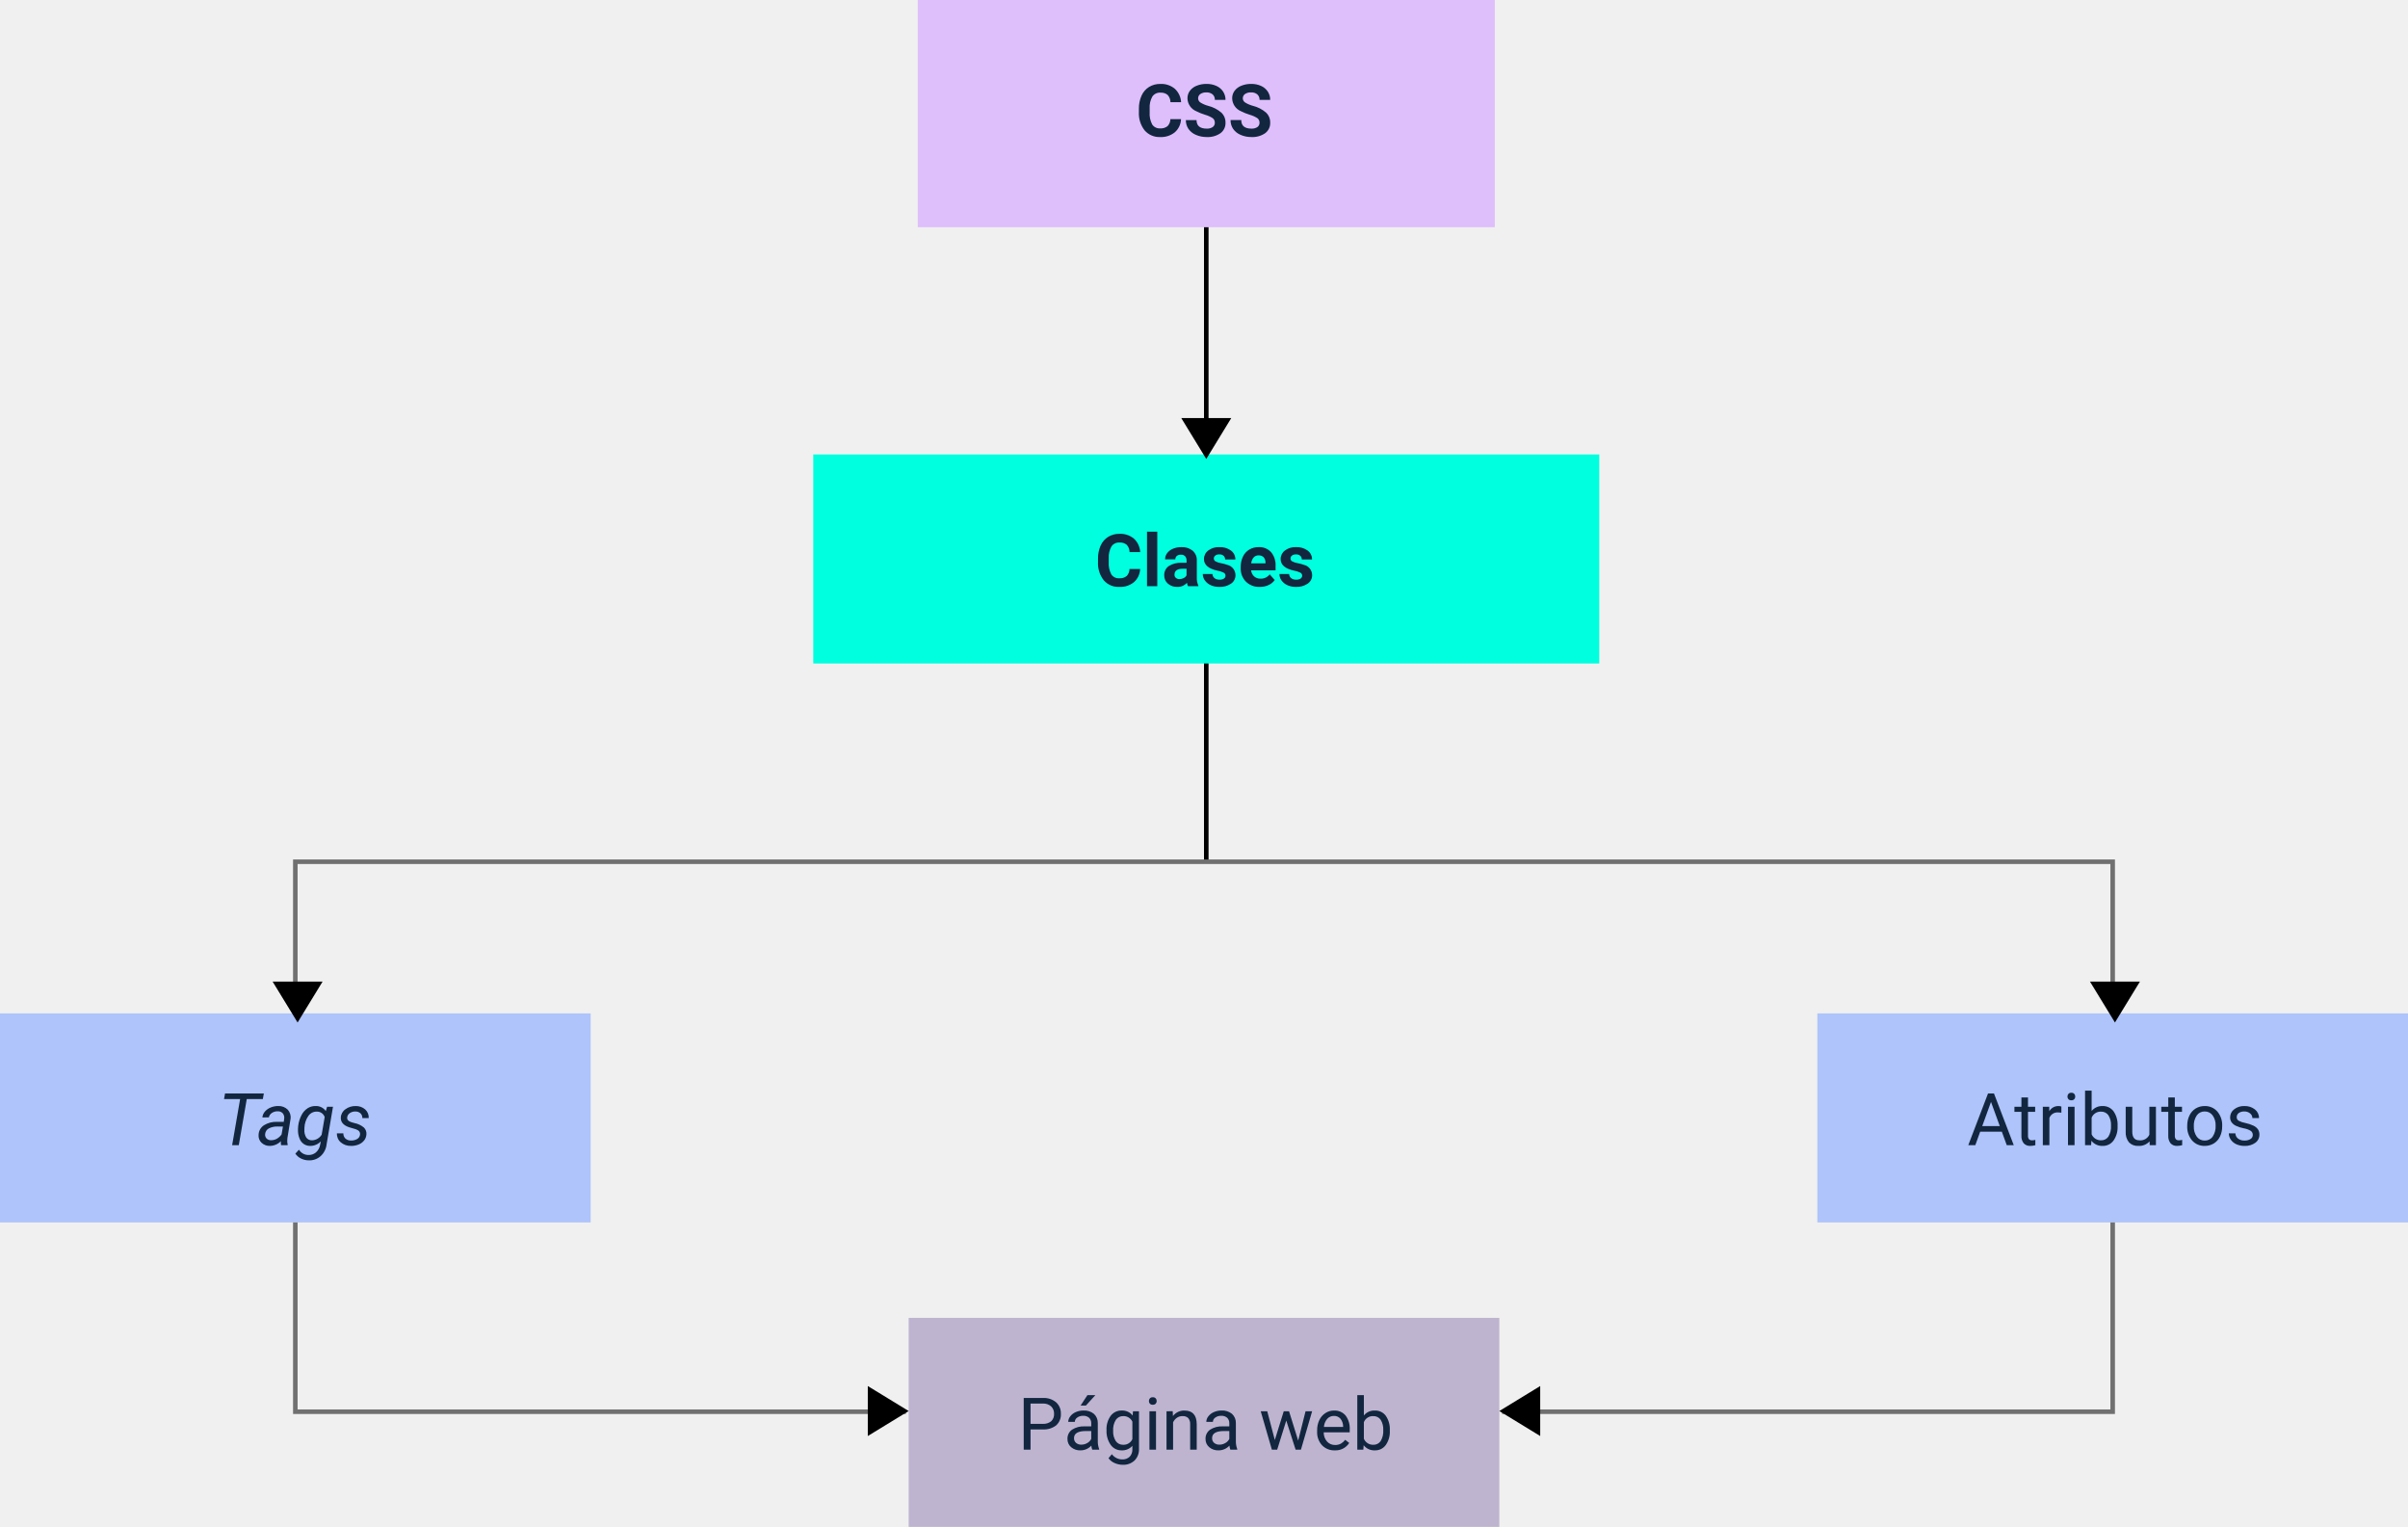
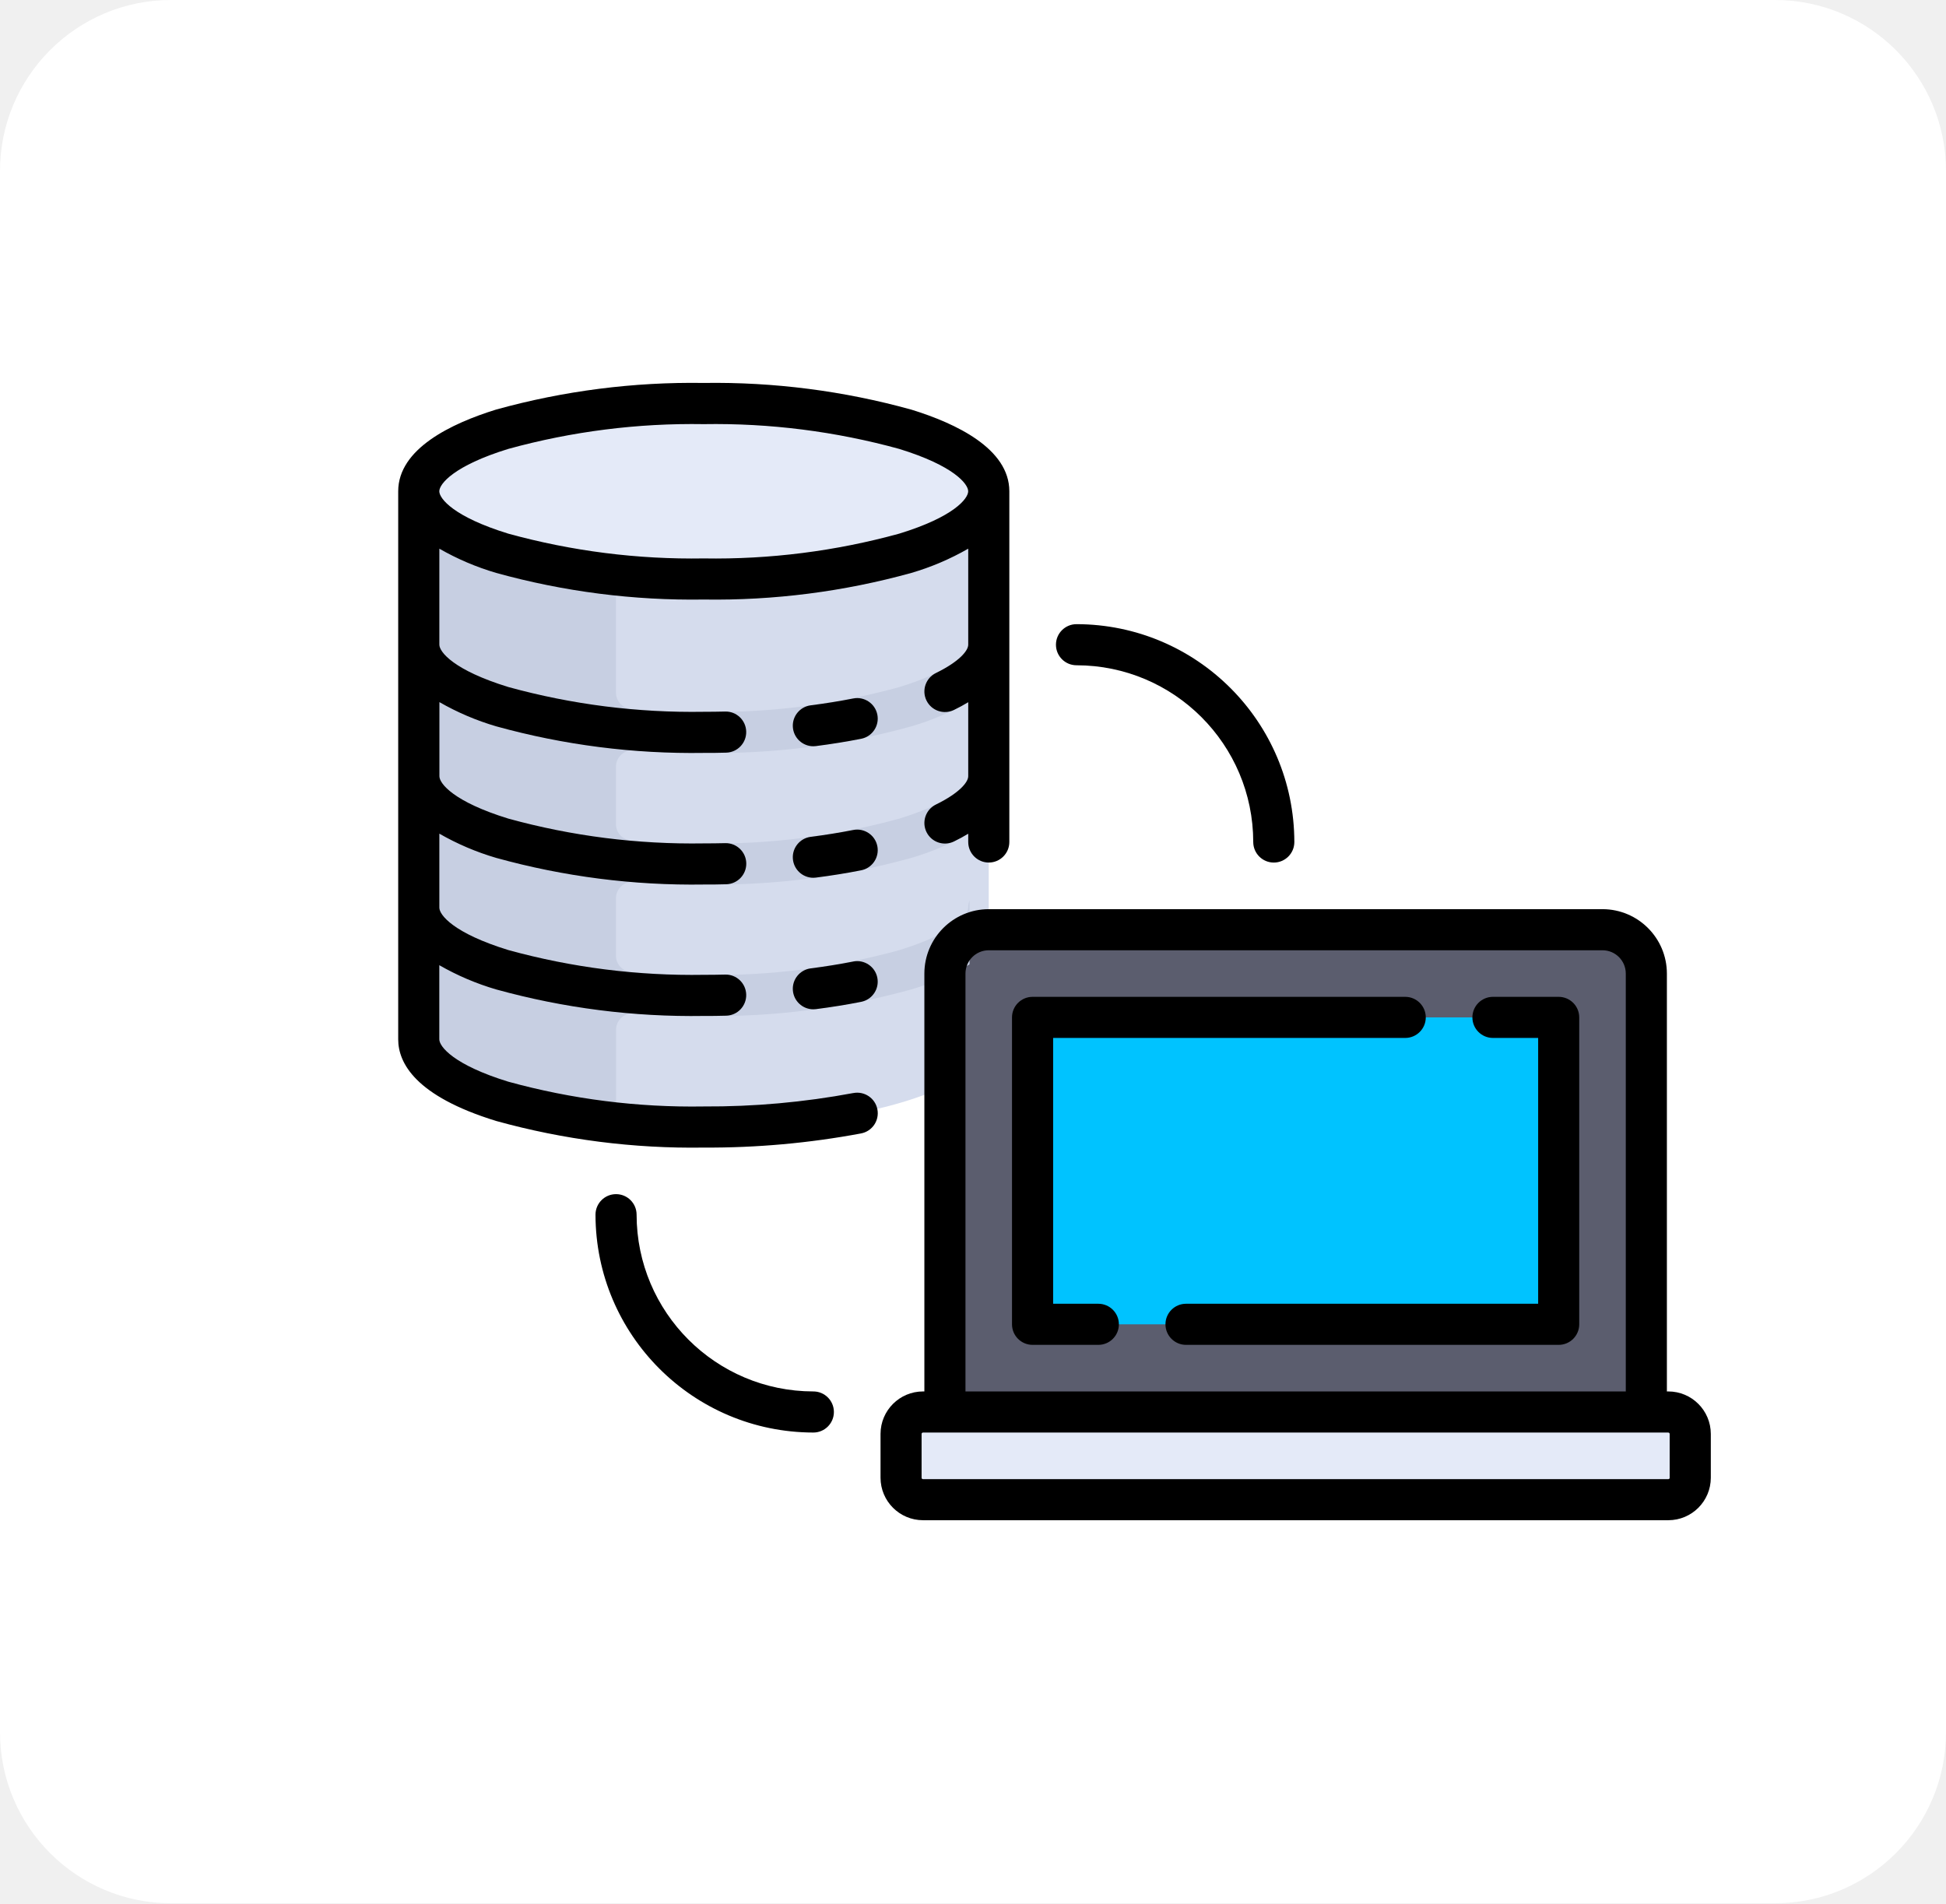
- <svg xmlns="http://www.w3.org/2000/svg" width="530" height="336" viewBox="0 0 530 336">
-   <g id="_19" data-name="19" transform="translate(-535 -784)">
-     <rect id="Rectángulo_400978" data-name="Rectángulo 400978" width="127" height="50" transform="translate(737 784)" fill="#debefb" />
-     <path id="Trazado_878663" data-name="Trazado 878663" d="M9.945-3.789A4.025,4.025,0,0,1,8.59-.9,4.76,4.76,0,0,1,5.367.156,4.28,4.28,0,0,1,1.926-1.316,6.038,6.038,0,0,1,.672-5.359v-.7A6.819,6.819,0,0,1,1.25-8.945,4.332,4.332,0,0,1,2.9-10.863a4.629,4.629,0,0,1,2.5-.668A4.637,4.637,0,0,1,8.57-10.477,4.326,4.326,0,0,1,9.961-7.516H7.617A2.376,2.376,0,0,0,7-9.113a2.271,2.271,0,0,0-1.605-.5,1.991,1.991,0,0,0-1.754.84,4.707,4.707,0,0,0-.6,2.605V-5.3a5.038,5.038,0,0,0,.559,2.7,1.954,1.954,0,0,0,1.762.852,2.314,2.314,0,0,0,1.621-.5A2.241,2.241,0,0,0,7.6-3.789Zm7.438.8A1.2,1.2,0,0,0,16.914-4a6.148,6.148,0,0,0-1.687-.75,11.963,11.963,0,0,1-1.93-.777,3.153,3.153,0,0,1-1.937-2.82A2.747,2.747,0,0,1,11.879-10a3.389,3.389,0,0,1,1.492-1.129,5.616,5.616,0,0,1,2.184-.406,5.112,5.112,0,0,1,2.172.441,3.458,3.458,0,0,1,1.48,1.246,3.261,3.261,0,0,1,.527,1.828H17.391A1.534,1.534,0,0,0,16.9-9.23a2.023,2.023,0,0,0-1.383-.434A2.162,2.162,0,0,0,14.18-9.3a1.146,1.146,0,0,0-.477.957,1.1,1.1,0,0,0,.559.93,6.311,6.311,0,0,0,1.645.7A7.106,7.106,0,0,1,18.82-5.219,2.972,2.972,0,0,1,19.734-3,2.737,2.737,0,0,1,18.617-.684a4.891,4.891,0,0,1-3.008.84,5.808,5.808,0,0,1-2.391-.48,3.783,3.783,0,0,1-1.645-1.316,3.371,3.371,0,0,1-.566-1.937h2.352q0,1.883,2.25,1.883a2.189,2.189,0,0,0,1.3-.34A1.106,1.106,0,0,0,17.383-2.984Zm9.836,0A1.2,1.2,0,0,0,26.75-4a6.148,6.148,0,0,0-1.687-.75,11.963,11.963,0,0,1-1.93-.777A3.153,3.153,0,0,1,21.2-8.352,2.747,2.747,0,0,1,21.715-10a3.389,3.389,0,0,1,1.492-1.129,5.616,5.616,0,0,1,2.184-.406,5.112,5.112,0,0,1,2.172.441,3.458,3.458,0,0,1,1.48,1.246,3.261,3.261,0,0,1,.527,1.828H27.227a1.534,1.534,0,0,0-.492-1.215,2.023,2.023,0,0,0-1.383-.434,2.162,2.162,0,0,0-1.336.363,1.146,1.146,0,0,0-.477.957,1.1,1.1,0,0,0,.559.93,6.311,6.311,0,0,0,1.645.7,7.106,7.106,0,0,1,2.914,1.492A2.972,2.972,0,0,1,29.57-3,2.737,2.737,0,0,1,28.453-.684a4.891,4.891,0,0,1-3.008.84,5.808,5.808,0,0,1-2.391-.48A3.783,3.783,0,0,1,21.41-1.641a3.371,3.371,0,0,1-.566-1.937H23.2q0,1.883,2.25,1.883a2.189,2.189,0,0,0,1.3-.34A1.106,1.106,0,0,0,27.219-2.984Z" transform="translate(785 814)" fill="#12263f" />
-     <path id="Trazado_873125" data-name="Trazado 873125" d="M-7566-7530v139.629" transform="translate(8366.5 8364)" fill="none" stroke="#000" stroke-width="1" />
-     <rect id="Rectángulo_400979" data-name="Rectángulo 400979" width="173" height="46" transform="translate(714 884)" fill="#00ffdf" />
-     <path id="Trazado_878664" data-name="Trazado 878664" d="M9.945-3.789A4.025,4.025,0,0,1,8.59-.9,4.76,4.76,0,0,1,5.367.156,4.28,4.28,0,0,1,1.926-1.316,6.038,6.038,0,0,1,.672-5.359v-.7A6.819,6.819,0,0,1,1.25-8.945,4.332,4.332,0,0,1,2.9-10.863a4.629,4.629,0,0,1,2.5-.668A4.637,4.637,0,0,1,8.57-10.477,4.326,4.326,0,0,1,9.961-7.516H7.617A2.376,2.376,0,0,0,7-9.113a2.271,2.271,0,0,0-1.605-.5,1.991,1.991,0,0,0-1.754.84,4.707,4.707,0,0,0-.6,2.605V-5.3a5.038,5.038,0,0,0,.559,2.7,1.954,1.954,0,0,0,1.762.852,2.314,2.314,0,0,0,1.621-.5A2.241,2.241,0,0,0,7.6-3.789ZM13.719,0H11.453V-12h2.266Zm6.758,0a2.507,2.507,0,0,1-.227-.758,2.732,2.732,0,0,1-2.133.914,3,3,0,0,1-2.059-.719,2.312,2.312,0,0,1-.816-1.812,2.389,2.389,0,0,1,1-2.062,4.915,4.915,0,0,1,2.879-.727h1.039v-.484a1.393,1.393,0,0,0-.3-.937,1.183,1.183,0,0,0-.949-.352,1.345,1.345,0,0,0-.895.273.929.929,0,0,0-.324.75H15.43a2.268,2.268,0,0,1,.453-1.359,3,3,0,0,1,1.281-.98,4.669,4.669,0,0,1,1.859-.355,3.689,3.689,0,0,1,2.48.785,2.747,2.747,0,0,1,.918,2.207v3.664a4.041,4.041,0,0,0,.336,1.82V0ZM18.609-1.57a1.945,1.945,0,0,0,.922-.223,1.462,1.462,0,0,0,.625-.6V-3.844h-.844q-1.7,0-1.8,1.172l-.008.133a.9.9,0,0,0,.3.7A1.153,1.153,0,0,0,18.609-1.57Zm10.125-.766a.727.727,0,0,0-.41-.652,4.659,4.659,0,0,0-1.316-.426q-3.016-.633-3.016-2.562a2.323,2.323,0,0,1,.934-1.879,3.766,3.766,0,0,1,2.441-.754,4.053,4.053,0,0,1,2.574.758,2.388,2.388,0,0,1,.965,1.969H28.648a1.092,1.092,0,0,0-.312-.8A1.322,1.322,0,0,0,27.359-7a1.351,1.351,0,0,0-.883.258.814.814,0,0,0-.312.656.7.7,0,0,0,.355.605,3.657,3.657,0,0,0,1.2.4,9.8,9.8,0,0,1,1.422.379A2.336,2.336,0,0,1,30.93-2.43a2.2,2.2,0,0,1-.992,1.871,4.28,4.28,0,0,1-2.562.715,4.47,4.47,0,0,1-1.887-.379A3.166,3.166,0,0,1,24.2-1.262a2.414,2.414,0,0,1-.469-1.426h2.141a1.179,1.179,0,0,0,.445.922,1.766,1.766,0,0,0,1.109.32,1.635,1.635,0,0,0,.98-.246A.766.766,0,0,0,28.734-2.336ZM36.273.156A4.15,4.15,0,0,1,33.246-.984a4.054,4.054,0,0,1-1.168-3.039v-.219A5.106,5.106,0,0,1,32.57-6.52a3.612,3.612,0,0,1,1.395-1.547,3.914,3.914,0,0,1,2.059-.543,3.508,3.508,0,0,1,2.73,1.094,4.444,4.444,0,0,1,1,3.1v.922H34.367a2.1,2.1,0,0,0,.66,1.328,2,2,0,0,0,1.395.5,2.437,2.437,0,0,0,2.039-.945L39.57-1.367A3.389,3.389,0,0,1,38.2-.246,4.511,4.511,0,0,1,36.273.156Zm-.258-6.945a1.411,1.411,0,0,0-1.09.455,2.357,2.357,0,0,0-.535,1.3h3.141v-.181a1.681,1.681,0,0,0-.406-1.165A1.456,1.456,0,0,0,36.016-6.789Zm9.594,4.453a.727.727,0,0,0-.41-.652,4.659,4.659,0,0,0-1.316-.426q-3.016-.633-3.016-2.562A2.323,2.323,0,0,1,41.8-7.855a3.766,3.766,0,0,1,2.441-.754,4.053,4.053,0,0,1,2.574.758,2.388,2.388,0,0,1,.965,1.969H45.523a1.092,1.092,0,0,0-.312-.8A1.322,1.322,0,0,0,44.234-7a1.351,1.351,0,0,0-.883.258.814.814,0,0,0-.312.656.7.7,0,0,0,.355.605,3.657,3.657,0,0,0,1.2.4,9.8,9.8,0,0,1,1.422.379A2.336,2.336,0,0,1,47.8-2.43a2.2,2.2,0,0,1-.992,1.871A4.28,4.28,0,0,1,44.25.156a4.47,4.47,0,0,1-1.887-.379A3.166,3.166,0,0,1,41.07-1.262,2.414,2.414,0,0,1,40.6-2.687h2.141a1.179,1.179,0,0,0,.445.922,1.766,1.766,0,0,0,1.109.32,1.635,1.635,0,0,0,.98-.246A.766.766,0,0,0,45.609-2.336Z" transform="translate(776 913)" fill="#12263f" />
-     <rect id="Rectángulo_400982" data-name="Rectángulo 400982" width="130" height="46" transform="translate(535 1007)" fill="#aec4fa" />
-     <path id="Trazado_877261" data-name="Trazado 877261" d="M-5839-10666.836v-33.535h400v33.535" transform="translate(6439 11674)" fill="none" stroke="#707070" stroke-width="1" />
-     <path id="Trazado_878666" data-name="Trazado 878666" d="M9.852-10.148H6.313L4.555,0H3.094L4.852-10.148H1.313l.219-1.227H10.07ZM13.867,0a1.894,1.894,0,0,1-.055-.445l.023-.445A3.465,3.465,0,0,1,11.367.156,2.526,2.526,0,0,1,9.551-.551a2.14,2.14,0,0,1-.637-1.73,2.6,2.6,0,0,1,1.176-2.1,5.005,5.005,0,0,1,2.887-.754l1.477.008.094-.672A1.545,1.545,0,0,0,14.254-7a1.414,1.414,0,0,0-1.113-.457,2.181,2.181,0,0,0-1.285.355,1.513,1.513,0,0,0-.684.98L9.75-6.109a2.266,2.266,0,0,1,.578-1.316,3.363,3.363,0,0,1,1.3-.891,4.215,4.215,0,0,1,1.648-.3,2.8,2.8,0,0,1,2.055.8,2.484,2.484,0,0,1,.617,2.043l-.687,4.188-.039.6a2.949,2.949,0,0,0,.094.852L15.3,0ZM11.648-1.094a2.466,2.466,0,0,0,1.285-.324,3.254,3.254,0,0,0,1.043-.941l.3-1.742-1.07-.008a4.054,4.054,0,0,0-2.047.422,1.554,1.554,0,0,0-.8,1.2,1.21,1.21,0,0,0,.277.988A1.321,1.321,0,0,0,11.648-1.094Zm5.984-3.148a6.889,6.889,0,0,1,.746-2.4,3.9,3.9,0,0,1,1.359-1.508,3.151,3.151,0,0,1,1.754-.465,2.6,2.6,0,0,1,2.219,1.109l.281-.945h1.3L23.883-.18A4.113,4.113,0,0,1,22.57,2.41a3.7,3.7,0,0,1-2.68.926,3.8,3.8,0,0,1-1.645-.406,3.127,3.127,0,0,1-1.238-1.07l.8-.867a2.419,2.419,0,0,0,2.023,1.164,2.425,2.425,0,0,0,1.707-.562,2.9,2.9,0,0,0,.926-1.687l.156-.75a3.2,3.2,0,0,1-2.414,1A2.486,2.486,0,0,1,18.84-.27a2.589,2.589,0,0,1-.9-1.164,4.759,4.759,0,0,1-.352-1.7A8.733,8.733,0,0,1,17.633-4.242Zm1.367.8a2.974,2.974,0,0,0,.387,1.728,1.461,1.461,0,0,0,1.238.644A2.561,2.561,0,0,0,22.8-2.311l.664-3.878a1.776,1.776,0,0,0-1.7-1.2,2.194,2.194,0,0,0-1.887.936,4.878,4.878,0,0,0-.871,2.614ZM31.242-2.289q.117-.875-.961-1.234l-1.469-.43q-1.859-.641-1.8-2.125a2.341,2.341,0,0,1,1.02-1.832,3.631,3.631,0,0,1,2.27-.7,3.027,3.027,0,0,1,2.082.746,2.363,2.363,0,0,1,.77,1.9L31.75-5.969A1.319,1.319,0,0,0,31.352-7a1.576,1.576,0,0,0-1.1-.414,2.059,2.059,0,0,0-1.266.359,1.316,1.316,0,0,0-.57.922q-.1.734.9,1.07l.711.2a4.577,4.577,0,0,1,2.063.977A1.865,1.865,0,0,1,32.648-2.4a2.37,2.37,0,0,1-.516,1.375,2.948,2.948,0,0,1-1.25.895,4.18,4.18,0,0,1-1.664.285A3.3,3.3,0,0,1,27-.629a2.427,2.427,0,0,1-.844-1.98L27.57-2.6a1.5,1.5,0,0,0,.453,1.141,1.732,1.732,0,0,0,1.242.43A2.436,2.436,0,0,0,30.6-1.355,1.247,1.247,0,0,0,31.242-2.289Z" transform="translate(583 1036)" fill="#12263f" />
-     <rect id="Rectángulo_402363" data-name="Rectángulo 402363" width="130" height="46" transform="translate(935 1007)" fill="#aec4fa" />
-     <path id="Trazado_878665" data-name="Trazado 878665" d="M7.6-2.977H2.836L1.766,0H.219L4.563-11.375H5.875L10.227,0H8.688ZM3.289-4.2H7.156L5.219-9.523Zm10.07-6.3v2.047h1.578v1.117H13.359v5.249a1.173,1.173,0,0,0,.211.763.888.888,0,0,0,.719.254,3.5,3.5,0,0,0,.688-.094V0a4.215,4.215,0,0,1-1.109.155A1.8,1.8,0,0,1,12.406-.43a2.517,2.517,0,0,1-.492-1.664V-7.336H10.375V-8.453h1.539V-10.5Zm7.352,3.344A4.331,4.331,0,0,0,20-7.211,1.9,1.9,0,0,0,18.07-6V0H16.625V-8.453h1.406l.023.977A2.251,2.251,0,0,1,20.07-8.609a1.477,1.477,0,0,1,.641.109ZM23.609,0H22.164V-8.453h1.445ZM22.047-10.7a.863.863,0,0,1,.215-.594.807.807,0,0,1,.637-.242.819.819,0,0,1,.641.242.854.854,0,0,1,.219.594.826.826,0,0,1-.219.586.834.834,0,0,1-.641.234.821.821,0,0,1-.637-.234A.834.834,0,0,1,22.047-10.7ZM33.078-4.133a5.026,5.026,0,0,1-.891,3.113A2.846,2.846,0,0,1,29.8.156,2.947,2.947,0,0,1,27.32-.977L27.25,0H25.922V-12h1.445v4.477a2.93,2.93,0,0,1,2.414-1.086A2.863,2.863,0,0,1,32.2-7.445a5.177,5.177,0,0,1,.879,3.188ZM31.633-4.3a3.906,3.906,0,0,0-.57-2.281,1.888,1.888,0,0,0-1.641-.8,2.122,2.122,0,0,0-2.055,1.328V-2.4a2.181,2.181,0,0,0,2.07,1.328,1.878,1.878,0,0,0,1.617-.8A4.153,4.153,0,0,0,31.633-4.3ZM40.117-.836a3.07,3.07,0,0,1-2.477.992,2.628,2.628,0,0,1-2.059-.785,3.4,3.4,0,0,1-.715-2.324v-5.5h1.445v5.461q0,1.922,1.563,1.922a2.163,2.163,0,0,0,2.2-1.234V-8.453h1.445V0H40.148ZM45.68-10.5v2.047h1.578v1.117H45.68v5.249a1.173,1.173,0,0,0,.211.763.888.888,0,0,0,.719.254,3.5,3.5,0,0,0,.688-.094V0a4.215,4.215,0,0,1-1.109.155A1.8,1.8,0,0,1,44.727-.43a2.517,2.517,0,0,1-.492-1.664V-7.336H42.7V-8.453h1.539V-10.5Zm2.727,6.2a4.993,4.993,0,0,1,.488-2.234A3.643,3.643,0,0,1,50.254-8.07a3.7,3.7,0,0,1,1.988-.539,3.565,3.565,0,0,1,2.793,1.2A4.6,4.6,0,0,1,56.1-4.234v.1a5.036,5.036,0,0,1-.473,2.215A3.589,3.589,0,0,1,54.277-.391a3.743,3.743,0,0,1-2.02.547,3.556,3.556,0,0,1-2.785-1.2A4.575,4.575,0,0,1,48.406-4.2Zm1.453.172a3.616,3.616,0,0,0,.652,2.258,2.088,2.088,0,0,0,1.746.852,2.075,2.075,0,0,0,1.75-.863A3.955,3.955,0,0,0,54.656-4.3,3.61,3.61,0,0,0,54-6.559a2.1,2.1,0,0,0-1.754-.863,2.075,2.075,0,0,0-1.727.852A3.925,3.925,0,0,0,49.859-4.133ZM62.836-2.242a1.064,1.064,0,0,0-.441-.91,4.249,4.249,0,0,0-1.539-.559,7.277,7.277,0,0,1-1.742-.562,2.479,2.479,0,0,1-.953-.781,1.869,1.869,0,0,1-.309-1.078,2.193,2.193,0,0,1,.879-1.758,3.432,3.432,0,0,1,2.246-.719,3.532,3.532,0,0,1,2.332.742,2.357,2.357,0,0,1,.895,1.9H62.75a1.3,1.3,0,0,0-.5-1.023,1.888,1.888,0,0,0-1.27-.43,1.976,1.976,0,0,0-1.234.344,1.082,1.082,0,0,0-.445.9.877.877,0,0,0,.414.789,5.1,5.1,0,0,0,1.5.508,7.8,7.8,0,0,1,1.754.578,2.558,2.558,0,0,1,1,.809,1.988,1.988,0,0,1,.324,1.152,2.163,2.163,0,0,1-.906,1.816,3.8,3.8,0,0,1-2.352.684,4.257,4.257,0,0,1-1.8-.359,2.922,2.922,0,0,1-1.223-1A2.42,2.42,0,0,1,57.563-2.6h1.445a1.5,1.5,0,0,0,.582,1.152,2.258,2.258,0,0,0,1.434.426,2.331,2.331,0,0,0,1.316-.332A1.02,1.02,0,0,0,62.836-2.242Z" transform="translate(968 1036)" fill="#12263f" />
-     <rect id="Rectángulo_402364" data-name="Rectángulo 402364" width="130" height="46" transform="translate(735 1074)" fill="#beb4d0" />
-     <path id="Trazado_878667" data-name="Trazado 878667" d="M2.82-4.453V0H1.32V-11.375h4.2a4.215,4.215,0,0,1,2.926.953A3.231,3.231,0,0,1,9.5-7.9,3.189,3.189,0,0,1,8.465-5.348,4.4,4.4,0,0,1,5.5-4.453Zm0-1.227h2.7a2.7,2.7,0,0,0,1.844-.567A2.075,2.075,0,0,0,8-7.887a2.143,2.143,0,0,0-.641-1.628A2.525,2.525,0,0,0,5.6-10.148H2.82ZM16.406,0a3.036,3.036,0,0,1-.2-.891A3.225,3.225,0,0,1,13.8.156a2.984,2.984,0,0,1-2.051-.707,2.287,2.287,0,0,1-.8-1.793,2.39,2.39,0,0,1,1-2.051,4.733,4.733,0,0,1,2.824-.73H16.18v-.664A1.623,1.623,0,0,0,15.727-7a1.821,1.821,0,0,0-1.336-.449,2.107,2.107,0,0,0-1.3.391,1.151,1.151,0,0,0-.523.945H11.117a2,2,0,0,1,.449-1.223,3.066,3.066,0,0,1,1.219-.934,4.1,4.1,0,0,1,1.691-.344,3.342,3.342,0,0,1,2.289.73,2.635,2.635,0,0,1,.859,2.012v3.891a4.757,4.757,0,0,0,.3,1.852V0Zm-2.4-1.1A2.54,2.54,0,0,0,15.3-1.453a2.127,2.127,0,0,0,.883-.914V-4.1H15.047q-2.656,0-2.656,1.555a1.316,1.316,0,0,0,.453,1.063A1.742,1.742,0,0,0,14.008-1.1ZM15.344-12h1.75L15-9.7l-1.164,0Zm4.2,7.7a4.968,4.968,0,0,1,.914-3.145,2.923,2.923,0,0,1,2.422-1.168A2.908,2.908,0,0,1,25.3-7.516l.07-.937h1.32V-.2a3.439,3.439,0,0,1-.973,2.586,3.589,3.589,0,0,1-2.613.945,4.348,4.348,0,0,1-1.789-.391,3.08,3.08,0,0,1-1.336-1.07L20.727,1A2.826,2.826,0,0,0,23,2.148a2.214,2.214,0,0,0,1.645-.594,2.269,2.269,0,0,0,.59-1.672V-.844a2.971,2.971,0,0,1-2.367,1,2.887,2.887,0,0,1-2.4-1.2A5.224,5.224,0,0,1,19.547-4.3ZM21-4.133a3.79,3.79,0,0,0,.586,2.246,1.9,1.9,0,0,0,1.641.816,2.117,2.117,0,0,0,2.008-1.242V-6.172a2.142,2.142,0,0,0-1.992-1.211,1.921,1.921,0,0,0-1.648.82A4.128,4.128,0,0,0,21-4.133ZM30.438,0H28.992V-8.453h1.445ZM28.875-10.7a.863.863,0,0,1,.215-.594.807.807,0,0,1,.637-.242.819.819,0,0,1,.641.242.854.854,0,0,1,.219.594.826.826,0,0,1-.219.586.834.834,0,0,1-.641.234.821.821,0,0,1-.637-.234A.834.834,0,0,1,28.875-10.7Zm5.242,2.242.047,1.063A3.08,3.08,0,0,1,36.7-8.609q2.68,0,2.7,3.023V0H37.953V-5.594a1.946,1.946,0,0,0-.418-1.352,1.675,1.675,0,0,0-1.277-.437,2.086,2.086,0,0,0-1.234.375,2.546,2.546,0,0,0-.828.984V0H32.75V-8.453ZM46.8,0a3.036,3.036,0,0,1-.2-.891A3.225,3.225,0,0,1,44.188.156a2.984,2.984,0,0,1-2.051-.707,2.287,2.287,0,0,1-.8-1.793,2.39,2.39,0,0,1,1-2.051,4.733,4.733,0,0,1,2.824-.73H46.57v-.664A1.623,1.623,0,0,0,46.117-7a1.821,1.821,0,0,0-1.336-.449,2.107,2.107,0,0,0-1.3.391,1.151,1.151,0,0,0-.523.945H41.508a2,2,0,0,1,.449-1.223,3.066,3.066,0,0,1,1.219-.934,4.1,4.1,0,0,1,1.691-.344,3.342,3.342,0,0,1,2.289.73,2.635,2.635,0,0,1,.859,2.012v3.891a4.757,4.757,0,0,0,.3,1.852V0ZM44.4-1.1a2.54,2.54,0,0,0,1.289-.352,2.127,2.127,0,0,0,.883-.914V-4.1H45.438q-2.656,0-2.656,1.555a1.316,1.316,0,0,0,.453,1.063A1.742,1.742,0,0,0,44.4-1.1Zm17.328-.891,1.625-6.461H64.8L62.336,0H61.164L59.109-6.406,57.109,0H55.938L53.484-8.453h1.438l1.664,6.328,1.969-6.328h1.164ZM69.773.156a3.693,3.693,0,0,1-2.8-1.129A4.19,4.19,0,0,1,65.9-3.992v-.266a5.073,5.073,0,0,1,.48-2.246,3.748,3.748,0,0,1,1.344-1.547,3.378,3.378,0,0,1,1.871-.559,3.166,3.166,0,0,1,2.563,1.086,4.7,4.7,0,0,1,.914,3.109v.6H67.344a3,3,0,0,0,.73,2.02,2.3,2.3,0,0,0,1.777.77,2.517,2.517,0,0,0,1.3-.312,3.259,3.259,0,0,0,.93-.828l.883.688A3.55,3.55,0,0,1,69.773.156Zm-.18-7.578a1.928,1.928,0,0,0-1.469.637A3.1,3.1,0,0,0,67.391-5h4.234v-.109a2.753,2.753,0,0,0-.594-1.707A1.815,1.815,0,0,0,69.594-7.422ZM81.9-4.133a5.026,5.026,0,0,1-.891,3.113A2.846,2.846,0,0,1,78.617.156,2.947,2.947,0,0,1,76.141-.977L76.07,0H74.742V-12h1.445v4.477A2.93,2.93,0,0,1,78.6-8.609,2.863,2.863,0,0,1,81.02-7.445,5.177,5.177,0,0,1,81.9-4.258ZM80.453-4.3a3.906,3.906,0,0,0-.57-2.281,1.888,1.888,0,0,0-1.641-.8,2.122,2.122,0,0,0-2.055,1.328V-2.4a2.181,2.181,0,0,0,2.07,1.328,1.878,1.878,0,0,0,1.617-.8A4.153,4.153,0,0,0,80.453-4.3Z" transform="translate(759 1103)" fill="#12263f" />
-     <path id="Trazado_877262" data-name="Trazado 877262" d="M-5734-10643v41.651h134.385" transform="translate(6334 11696)" fill="none" stroke="#707070" stroke-width="1" />
-     <path id="Trazado_877263" data-name="Trazado 877263" d="M-5599.615-10643v41.651H-5734" transform="translate(6599.615 11696)" fill="none" stroke="#707070" stroke-width="1" />
-     <path id="Polígono_17" data-name="Polígono 17" d="M5.5,0,11,9H0Z" transform="translate(806 885) rotate(180)" />
-     <path id="Polígono_18" data-name="Polígono 18" d="M5.5,0,11,9H0Z" transform="translate(606 1009) rotate(180)" />
-     <path id="Polígono_19" data-name="Polígono 19" d="M5.5,0,11,9H0Z" transform="translate(1006 1009) rotate(180)" />
-     <path id="Polígono_20" data-name="Polígono 20" d="M5.5,0,11,9H0Z" transform="translate(735 1089) rotate(90)" />
-     <path id="Polígono_21" data-name="Polígono 21" d="M5.5,0,11,9H0Z" transform="translate(865 1100) rotate(-90)" />
+ <svg xmlns="http://www.w3.org/2000/svg" width="91" height="89" viewBox="0 0 91 89">
+   <g id="_19" data-name="19" transform="translate(-426 -5107)">
+     <rect id="Rectángulo_404835" data-name="Rectángulo 404835" width="91" height="89" rx="8" transform="translate(426 5107)" fill="#fff" />
+     <g id="reshot-icon-data-storage-DQ9KTU5FZE" transform="translate(444.621 5090.707)">
+       <path id="Trazado_889567" data-name="Trazado 889567" d="M8.017,76.426v25.628c0,2.265,5.967,4.1,13.327,4.1s13.327-1.836,13.327-4.1V76.426Z" transform="translate(-7.056 -37.16)" fill="#d5dced" />
+       <path id="Trazado_889568" data-name="Trazado 889568" d="M246.048,270h-32.8V249.5a2.05,2.05,0,0,1,2.05-2.05H244a2.05,2.05,0,0,1,2.05,2.05V270Z" transform="translate(-187.68 -187.681)" fill="#5b5d6e" />
+       <path id="Trazado_889569" data-name="Trazado 889569" d="M232.021,439.675H197.167a1.025,1.025,0,0,1-1.025-1.025V436.6a1.025,1.025,0,0,1,1.025-1.025h34.854a1.025,1.025,0,0,1,1.025,1.025v2.05A1.025,1.025,0,0,1,232.021,439.675Z" transform="translate(-172.628 -353.254)" fill="#e4eaf8" />
+       <rect id="Rectángulo_404834" data-name="Rectángulo 404834" width="24.603" height="14.352" transform="translate(29.664 63.868)" fill="#00c3ff" />
+       <path id="Trazado_889570" data-name="Trazado 889570" d="M21.344,88.663a34.372,34.372,0,0,0,9.706-1.244,12.068,12.068,0,0,0,2.724-1.172V83.259a.957.957,0,0,0-.064.343c0,.342-.674,1.2-3.225,1.981a32.437,32.437,0,0,1-9.141,1.159c-1.165,0-2.3-.047-3.4-.137a.769.769,0,0,1-.705-.767V76.426H8.017v25.628c0,1.824,3.874,3.368,9.226,3.9v-4.346a.768.768,0,0,1,.828-.766c1.06.08,2.156.122,3.272.122a34.373,34.373,0,0,0,9.706-1.244,12.068,12.068,0,0,0,2.724-1.172V95.56a.957.957,0,0,0-.064.343c0,.342-.674,1.2-3.225,1.981a32.437,32.437,0,0,1-9.141,1.159c-1.165,0-2.3-.047-3.4-.137a.769.769,0,0,1-.705-.767v-2.68a.768.768,0,0,1,.828-.766c1.06.08,2.156.122,3.272.122a34.372,34.372,0,0,0,9.706-1.244A12.068,12.068,0,0,0,33.773,92.4V89.41a.957.957,0,0,0-.064.343c0,.342-.674,1.2-3.225,1.981a32.437,32.437,0,0,1-9.141,1.159c-1.165,0-2.3-.047-3.4-.137a.769.769,0,0,1-.705-.767v-2.68a.768.768,0,0,1,.828-.766C19.13,88.622,20.227,88.663,21.344,88.663Z" transform="translate(-7.056 -37.16)" fill="#c7cfe2" />
+       <ellipse id="Elipse_11434" data-name="Elipse 11434" cx="13.327" cy="4.101" rx="13.327" ry="4.101" transform="translate(0.961 35.165)" fill="#e4eaf8" />
+       <path id="Trazado_889571" data-name="Trazado 889571" d="M157.869,209.176a.961.961,0,0,0-1.129-.757c-.629.124-1.3.232-1.987.32a.961.961,0,0,0,.121,1.914.974.974,0,0,0,.123-.008c.732-.094,1.443-.208,2.114-.341A.961.961,0,0,0,157.869,209.176Z" transform="translate(-135.463 -153.314)" />
+       <path id="Trazado_889572" data-name="Trazado 889572" d="M157.869,157.869a.961.961,0,0,0-1.129-.757c-.629.124-1.3.232-1.987.32a.961.961,0,0,0,.121,1.914.977.977,0,0,0,.123-.008c.732-.094,1.443-.208,2.114-.341A.961.961,0,0,0,157.869,157.869Z" transform="translate(-135.463 -108.157)" />
+       <path id="Trazado_889573" data-name="Trazado 889573" d="M21.278,67.406a36.926,36.926,0,0,1-6.991.627,32.436,32.436,0,0,1-9.141-1.159C2.6,66.09,1.922,65.235,1.922,64.894V61.427a12.228,12.228,0,0,0,2.66,1.134A34.377,34.377,0,0,0,14.287,63.8c.35,0,.7,0,1.048-.012a.961.961,0,1,0-.045-1.922c-.33.008-.667.012-1,.012a32.436,32.436,0,0,1-9.141-1.159c-2.551-.785-3.225-1.639-3.225-1.981V55.276a12.228,12.228,0,0,0,2.66,1.134,34.377,34.377,0,0,0,9.706,1.244c.35,0,.7,0,1.048-.012a.961.961,0,0,0-.045-1.922c-.33.008-.667.012-1,.012a32.436,32.436,0,0,1-9.141-1.159c-2.551-.785-3.225-1.639-3.225-1.981V49.125a12.228,12.228,0,0,0,2.66,1.134A34.377,34.377,0,0,0,14.287,51.5c.35,0,.7,0,1.048-.012a.961.961,0,0,0-.045-1.922c-.33.008-.667.012-1,.012a32.436,32.436,0,0,1-9.141-1.159c-2.551-.785-3.225-1.639-3.225-1.981V41.95a12.227,12.227,0,0,0,2.66,1.134,34.377,34.377,0,0,0,9.706,1.244,34.372,34.372,0,0,0,9.706-1.244,12.216,12.216,0,0,0,2.66-1.134v4.492c0,.27-.4.779-1.51,1.322a.961.961,0,1,0,.842,1.728c.245-.119.466-.24.668-.363v3.463c0,.27-.4.779-1.51,1.322a.961.961,0,1,0,.842,1.728c.245-.119.466-.24.668-.363v.387a.961.961,0,0,0,1.922,0v-16.4c0-1.99-2.492-3.175-4.582-3.818A34.377,34.377,0,0,0,14.287,34.2a34.372,34.372,0,0,0-9.706,1.244C2.492,36.091,0,37.275,0,39.266V64.894c0,1.1.795,2.653,4.582,3.818a34.377,34.377,0,0,0,9.706,1.244,38.867,38.867,0,0,0,7.362-.663.961.961,0,0,0-.371-1.886ZM5.147,37.285a32.437,32.437,0,0,1,9.141-1.159,32.437,32.437,0,0,1,9.141,1.159c2.551.785,3.225,1.639,3.225,1.981s-.674,1.2-3.225,1.981a32.437,32.437,0,0,1-9.141,1.159,32.437,32.437,0,0,1-9.141-1.159c-2.551-.785-3.225-1.639-3.225-1.981S2.6,38.07,5.147,37.285Z" />
+       <path id="Trazado_889574" data-name="Trazado 889574" d="M156.74,259.726c-.629.124-1.3.232-1.987.32a.961.961,0,0,0,.121,1.914.981.981,0,0,0,.123-.008c.732-.094,1.443-.208,2.114-.341a.961.961,0,1,0-.372-1.886Z" transform="translate(-135.463 -198.47)" />
+       <path id="Trazado_889575" data-name="Trazado 889575" d="M224.966,261.984H224.9V242.443a3.015,3.015,0,0,0-3.011-3.011h-28.7a3.015,3.015,0,0,0-3.011,3.011v19.541h-.064a1.988,1.988,0,0,0-1.986,1.986v2.05a1.988,1.988,0,0,0,1.986,1.986h34.854a1.988,1.988,0,0,0,1.986-1.986v-2.05A1.989,1.989,0,0,0,224.966,261.984ZM192.1,242.443a1.09,1.09,0,0,1,1.089-1.089h28.7a1.09,1.09,0,0,1,1.089,1.089v19.541H192.1Zm32.932,23.578a.064.064,0,0,1-.064.064H190.112a.064.064,0,0,1-.064-.064v-2.05a.064.064,0,0,1,.064-.064h34.854a.064.064,0,0,1,.064.064v2.05Z" transform="translate(-165.573 -180.625)" />
+       <path id="Trazado_889576" data-name="Trazado 889576" d="M243.469,287.988h-2.114v-12.43H257.82a.961.961,0,1,0,0-1.922H240.393a.961.961,0,0,0-.961.961v14.352a.961.961,0,0,0,.961.961h3.076a.961.961,0,1,0,0-1.922Z" transform="translate(-210.729 -210.729)" />
+       <path id="Trazado_889577" data-name="Trazado 889577" d="M317.674,273.637H314.6a.961.961,0,1,0,0,1.922h2.114v12.43H300.247a.961.961,0,1,0,0,1.922h17.427a.961.961,0,0,0,.961-.961V274.6A.961.961,0,0,0,317.674,273.637Z" transform="translate(-263.407 -210.73)" />
+       <path id="Trazado_889578" data-name="Trazado 889578" d="M257.5,130.19a8.274,8.274,0,0,1,8.265,8.265.961.961,0,1,0,1.922,0A10.2,10.2,0,0,0,257.5,128.268a.961.961,0,1,0,0,1.922Z" transform="translate(-225.781 -82.788)" />
+       <path id="Trazado_889579" data-name="Trazado 889579" d="M87.146,359.822a8.274,8.274,0,0,1-8.265-8.265.961.961,0,0,0-1.922,0,10.2,10.2,0,0,0,10.187,10.187.961.961,0,1,0,0-1.922Z" transform="translate(-67.733 -278.463)" />
+     </g>
  </g>
</svg>
